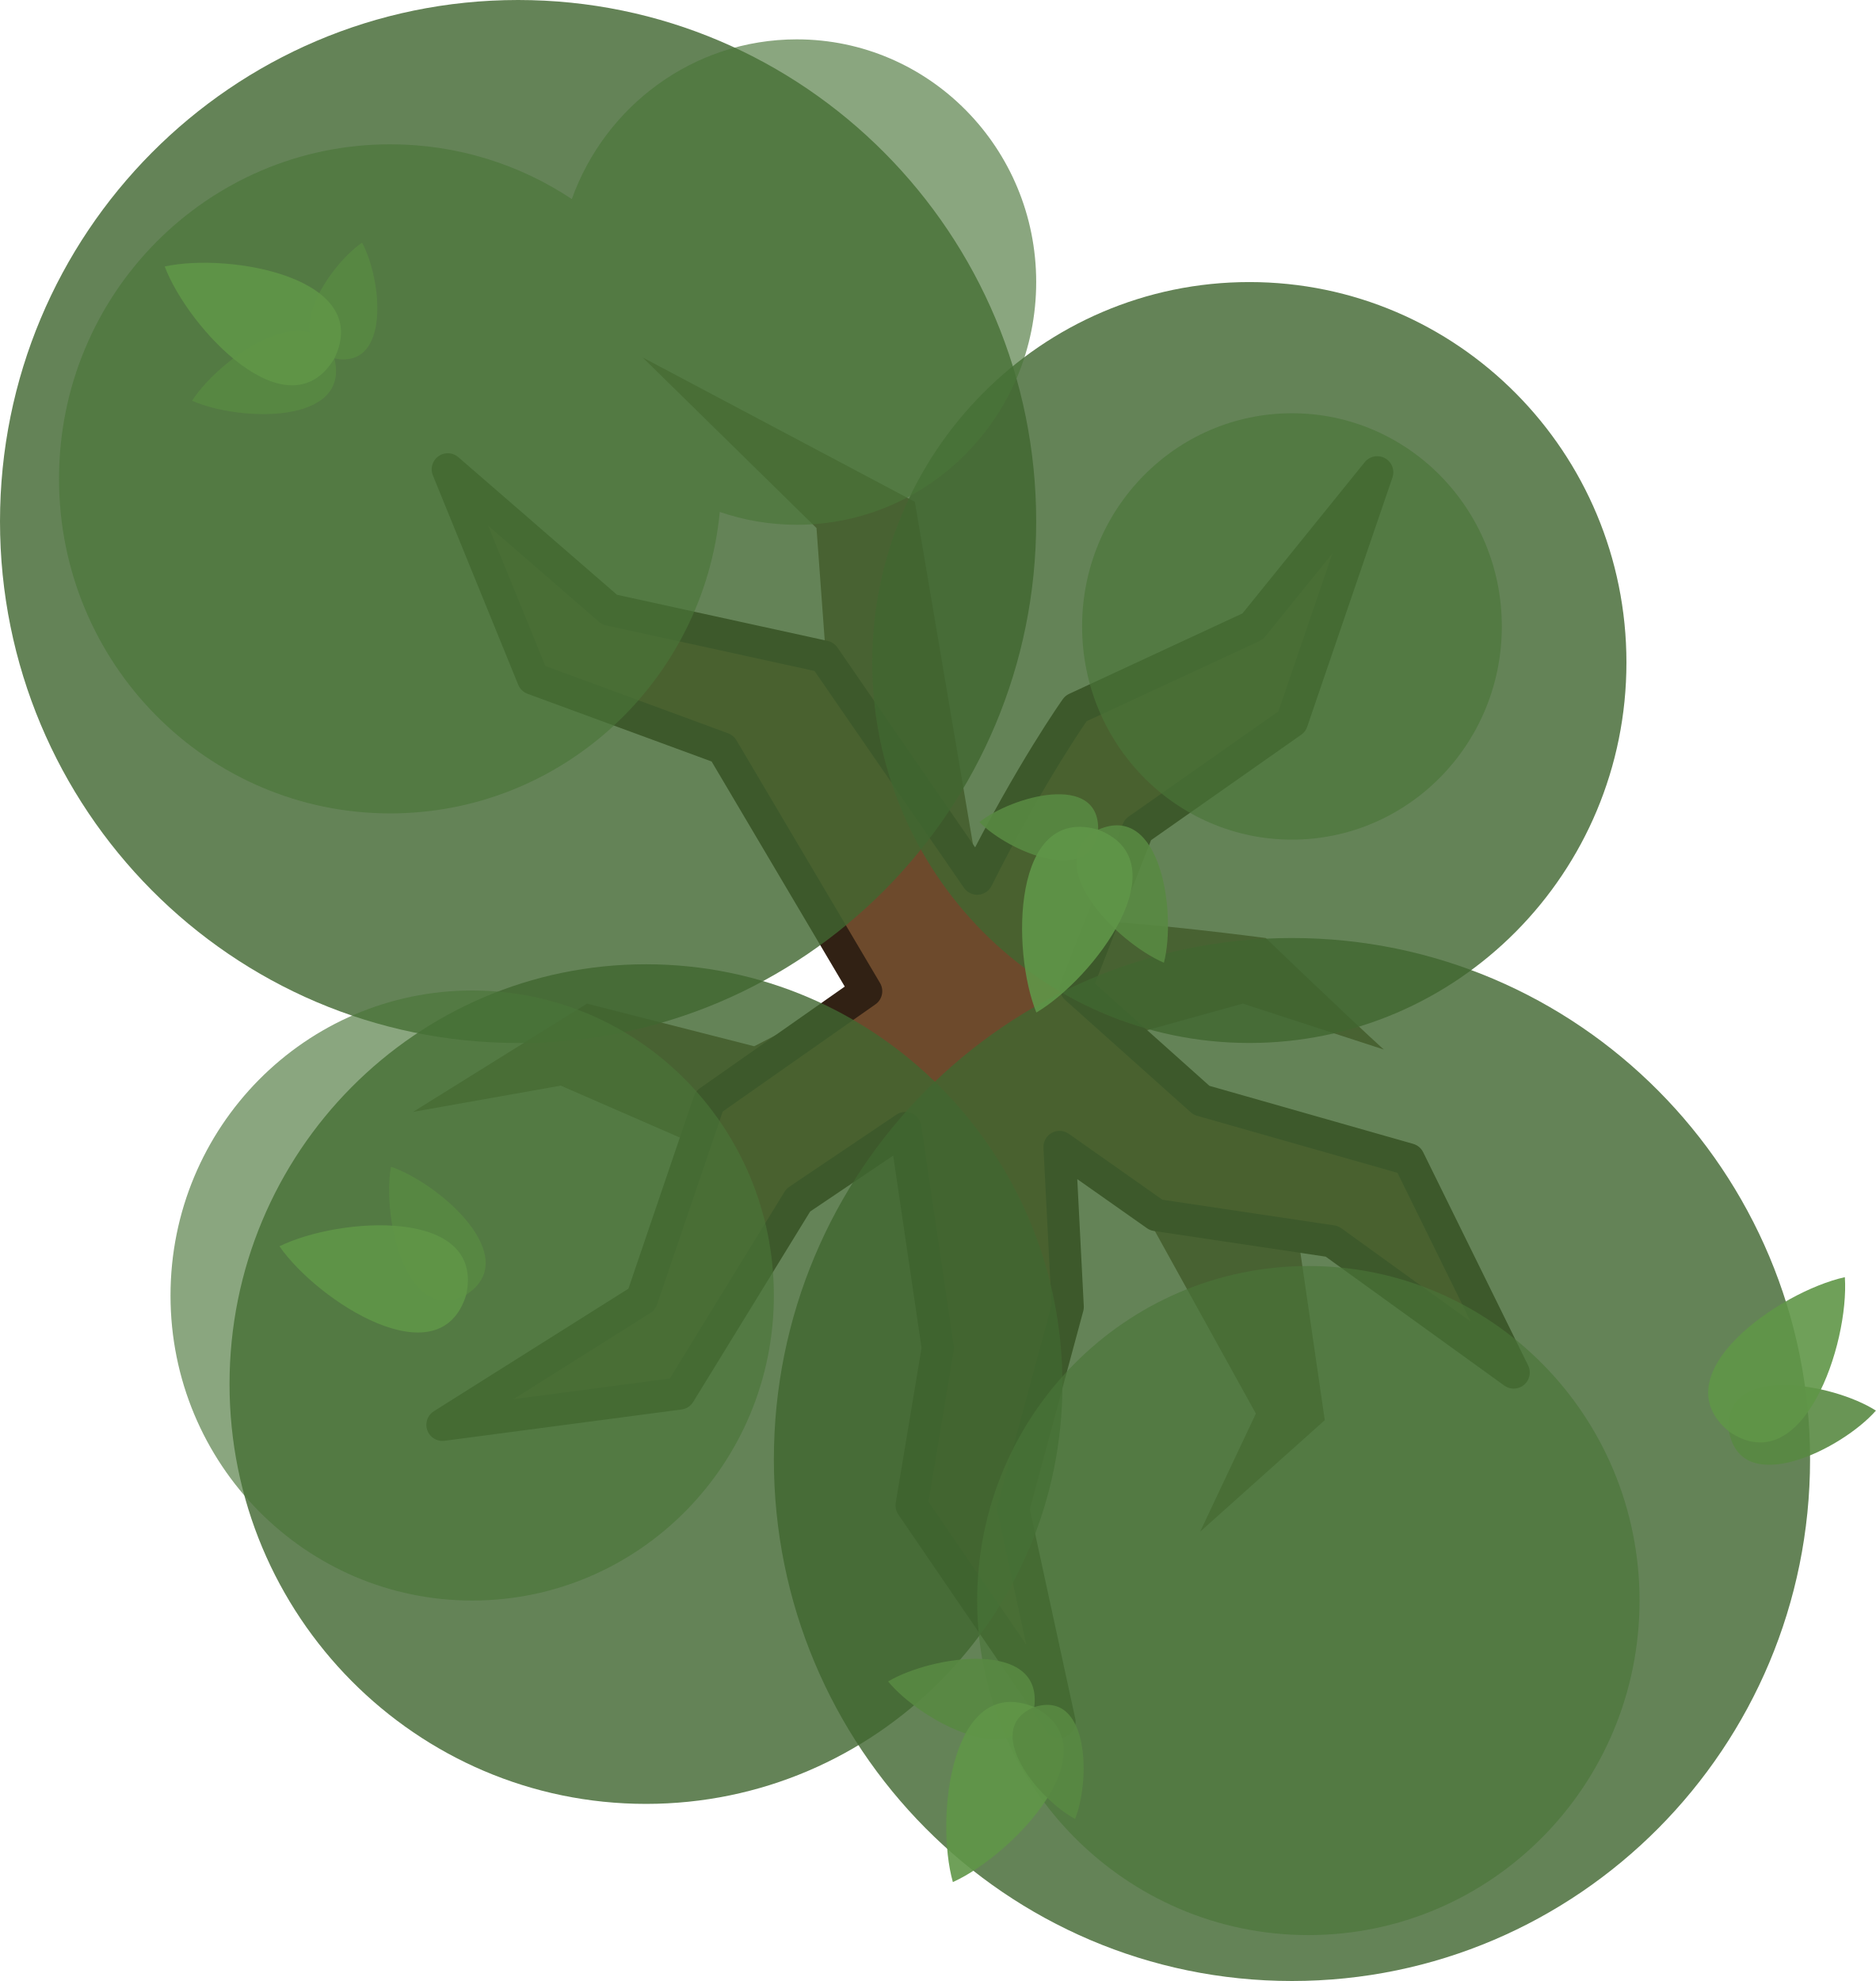
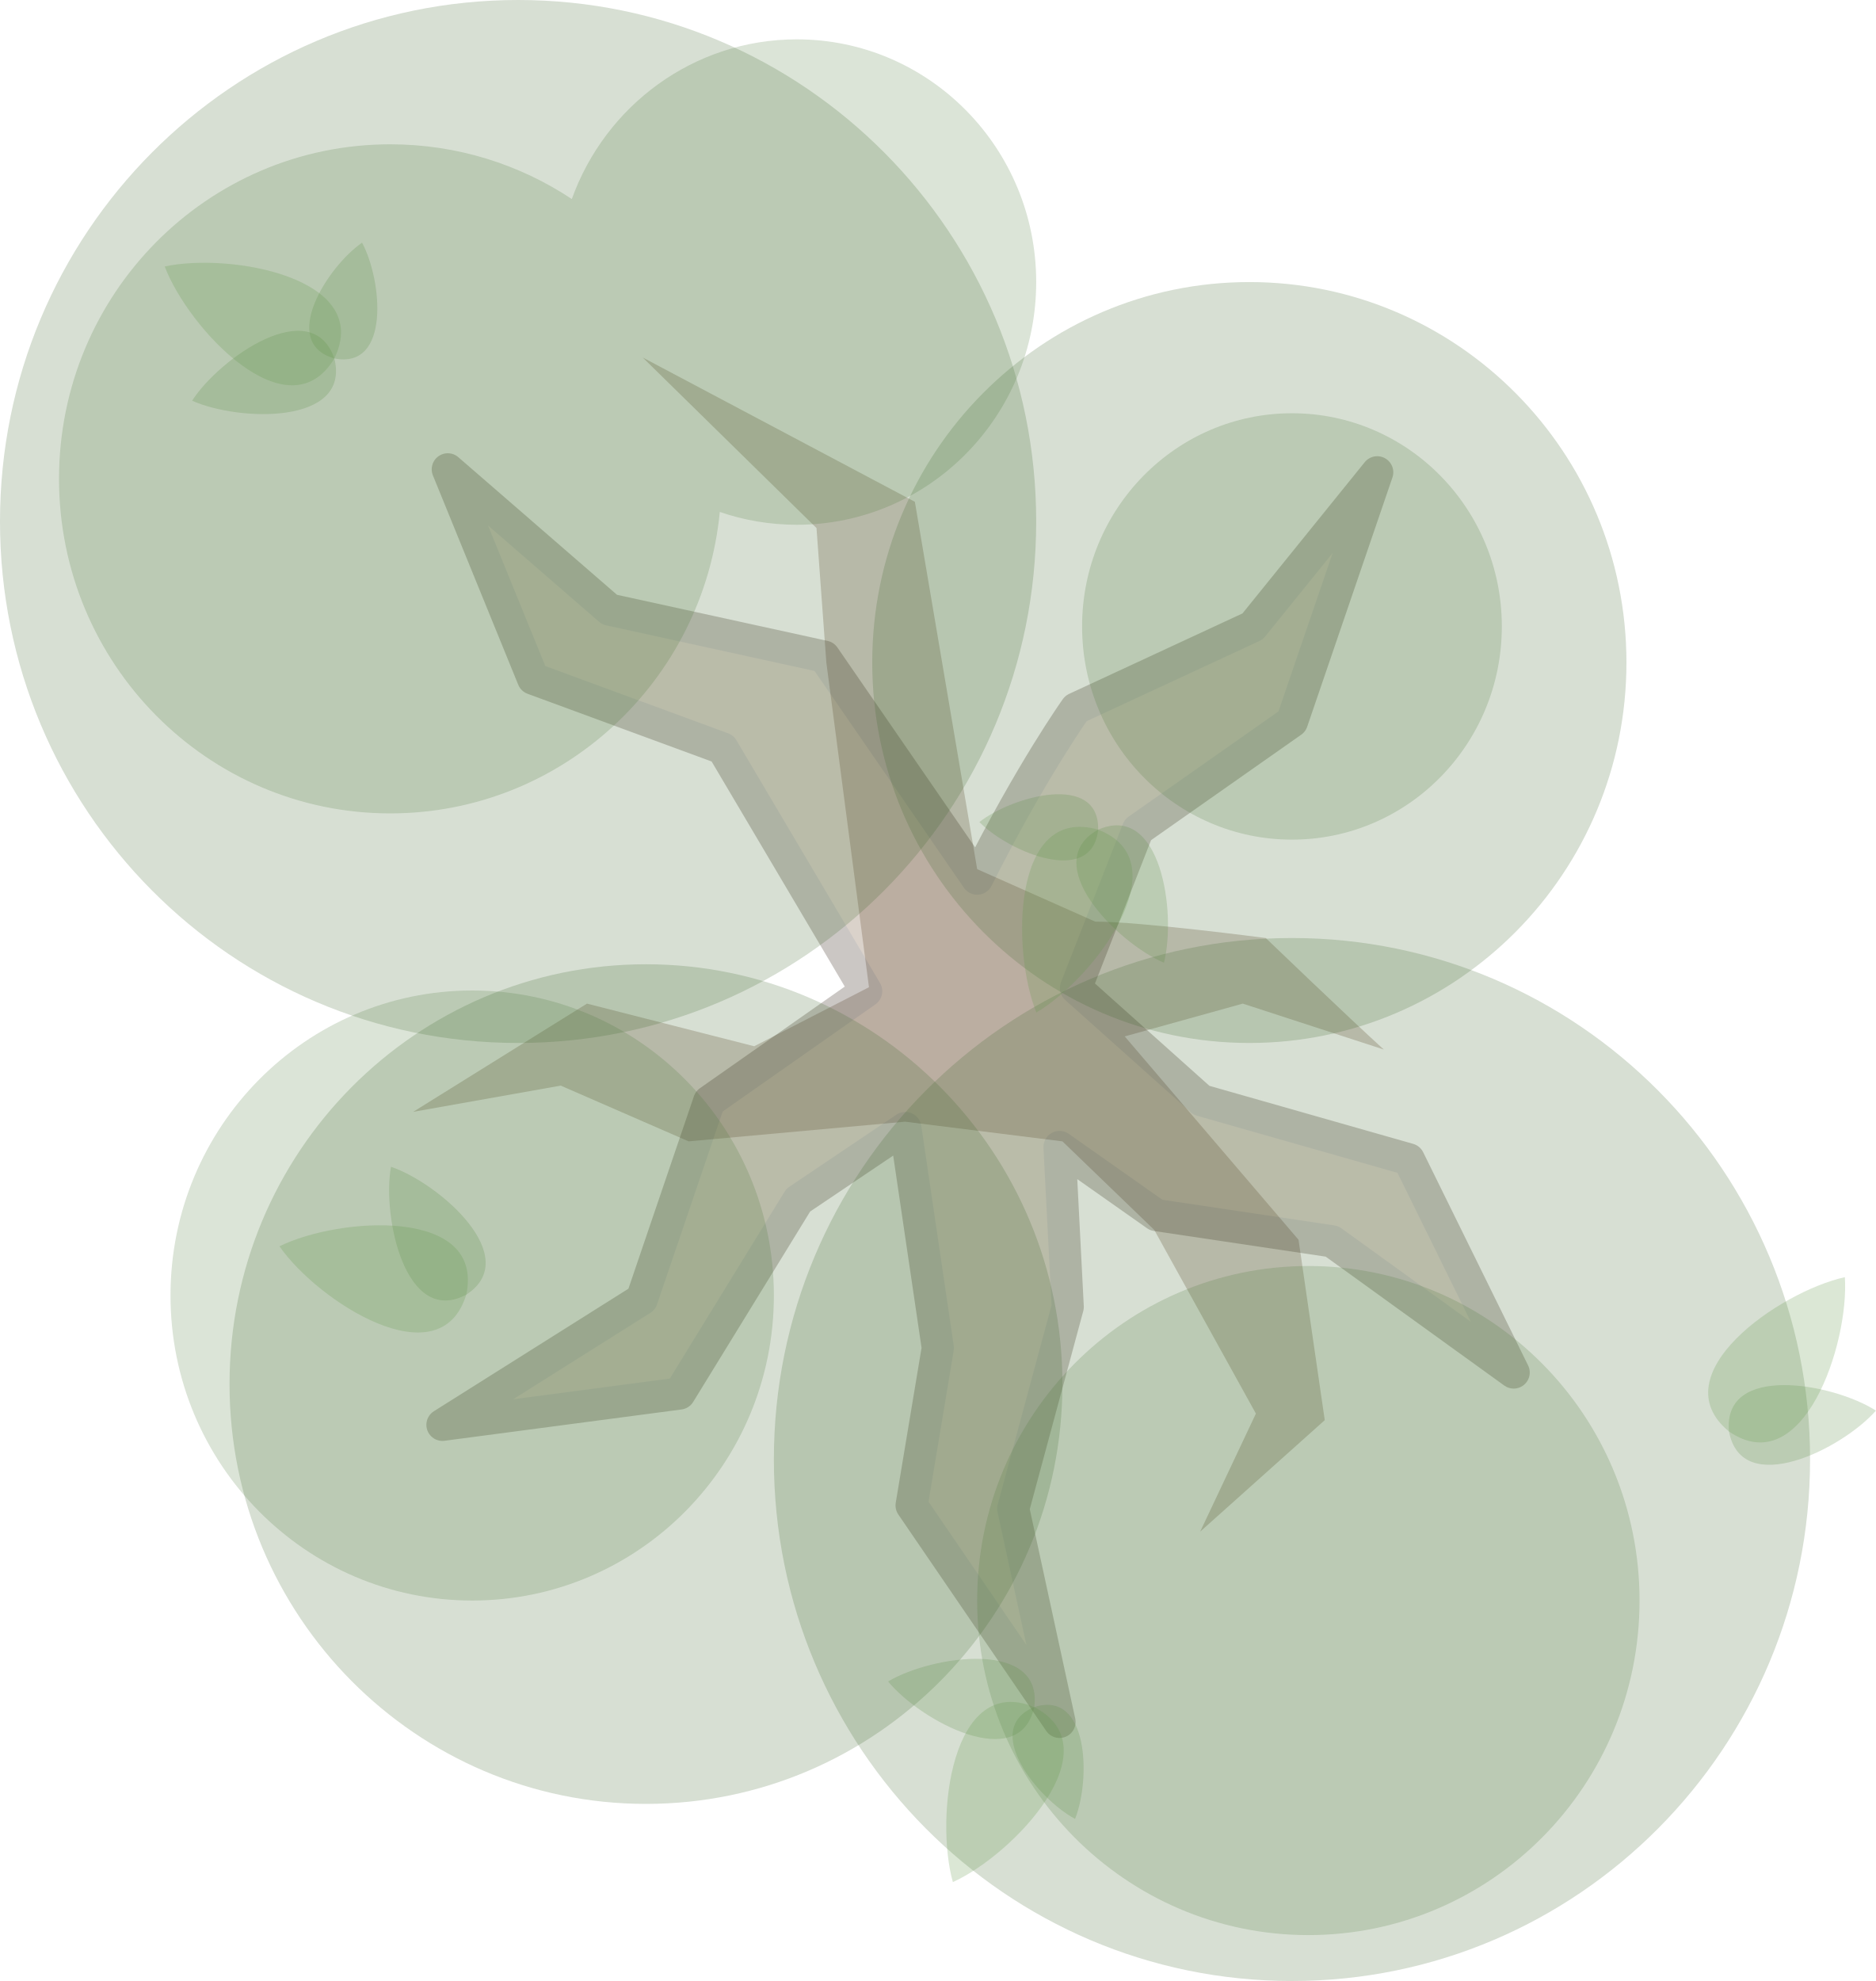
<svg xmlns="http://www.w3.org/2000/svg" width="520.942" height="550" viewBox="0 0 520.942 550" fill="none" version="1.1" id="svg48">
  <defs id="defs52" />
-   <path d="m 351.49,260.43 c 0,0 -34.603,-4.553 -47.351,-4.553 l -32.781,-14.57 -17.301,-101.987 -75.579,-40.066 48.262,47.351 2.732,37.334 11.838,90.149 -31.871,16.391 -46.44,-11.838 -48.262,30.05 40.977,-7.285 35.513,15.48 60.099,-5.464 43.709,5.464 25.497,24.586 28.228,50.993 -15.48,32.781 34.603,-30.96 -7.285,-50.083 -48.262,-56.457 32.781,-9.106 39.156,12.748 c -9.713,-8.802 -32.781,-30.96 -32.781,-30.96 z" fill="#5b3e24" id="path2" style="opacity:0.9;stroke-width:1.821" />
-   <path d="m 251.419,313.179 -29.736,20.019 -32.993,53.696 -65.823,8.693 55.364,-34.865 18.698,-54.938 43.608,-30.592 -39.891,-67.413 -52.598,-19.348 -23.699,-58.127 44.932,38.955 59.586,13.038 42.492,61.651 c 14.894,-29.7 27.424,-47.258 27.424,-47.258 l 49.065,-22.765 34.603,-42.798 -23.675,69.205 -42.798,30.05 -17.194,43.936 34.858,31.162 57.564,16.391 29.139,59.189 -50.468,-36.424 -48.786,-7.285 -26.866,-18.911 2.28,44.408 -15.129,56.027 12.848,59.189 -41.077,-60.099 7.285,-43.709 z" fill="#6d4a2c" stroke="#1b1917" stroke-width="11.012" stroke-miterlimit="16" stroke-linejoin="round" id="path4" style="stroke:#312114;stroke-width:8.93;stroke-miterlimit:16;stroke-dasharray:none;stroke-opacity:1" />
-   <path opacity="0.95" d="M 214.901,405.215 C 214.901,485.178 279.316,550 358.775,550 438.234,550 502.649,485.178 502.649,405.215 c 0,-79.963 -64.415,-144.785 -143.874,-144.785 -79.459,0 -143.874,64.822 -143.874,144.785 z" fill="#3a4f3f" id="path6" style="fill:#416631;fill-opacity:0.851;stroke-width:1.821" />
-   <path opacity="0.95" d="m -7.5e-6,144.785 c 0,79.963 64.416,144.785 143.874,144.785 79.459,0 143.874,-64.822 143.874,-144.785 C 287.748,64.822 223.333,0 143.874,0 64.416,0 -7.5e-6,64.822 -7.5e-6,144.785 Z" fill="#3a4f3f" id="path8" style="fill:#416631;fill-opacity:0.851;stroke-width:1.821" />
-   <path opacity="0.95" d="m 63.742,384.272 c 0,64.372 51.776,116.556 115.646,116.556 63.869,0 115.646,-52.184 115.646,-116.556 0,-64.372 -51.776,-116.556 -115.646,-116.556 -63.869,0 -115.646,52.184 -115.646,116.556 z" fill="#3a4f3f" id="path10" style="fill:#416631;fill-opacity:0.851;stroke-width:1.821" />
-   <path opacity="0.85" d="m 271.358,444.371 c 0,51.298 41.177,92.881 91.97,92.881 50.794,0 91.97,-41.583 91.97,-92.881 0,-51.296 -41.176,-92.881 -91.97,-92.881 -50.793,0 -91.97,41.585 -91.97,92.881 z" fill="#485e52" id="path12" style="opacity:0.8;fill:#4a7538;fill-opacity:0.804;stroke-width:1.821" />
-   <path opacity="0.95" d="m 242.219,183.94 c 0,58.338 46.885,105.629 104.719,105.629 57.834,0 104.719,-47.291 104.719,-105.629 0,-58.337 -46.884,-105.629 -104.719,-105.629 -57.834,0 -104.719,47.292 -104.719,105.629 z" fill="#3a4f3f" id="path14" style="fill:#416631;fill-opacity:0.851;stroke-width:1.821" />
-   <path opacity="0.85" d="m 47.351,359.685 c 0,46.77 37.507,84.685 83.775,84.685 46.267,0 83.775,-37.915 83.775,-84.685 C 214.901,312.915 177.393,275 131.126,275 84.858,275 47.351,312.915 47.351,359.685 Z" fill="#485e52" id="path16" style="opacity:0.8;fill:#4a7538;fill-opacity:0.804;stroke-width:1.821" />
-   <path opacity="0.85" d="m 300.497,173.924 c 0,32.689 26.092,59.189 58.278,59.189 32.186,0 58.278,-26.5 58.278,-59.189 0,-32.689 -26.092,-59.189 -58.278,-59.189 -32.186,0 -58.278,26.5 -58.278,59.189 z" fill="#485e52" id="path18" style="opacity:0.8;fill:#4a7538;fill-opacity:0.804;stroke-width:1.821" />
-   <path opacity="0.85" fill-rule="evenodd" clip-rule="evenodd" d="m 199.887,142.132 c 6.713,2.311 13.907,3.564 21.388,3.564 36.712,0 66.474,-30.169 66.474,-67.384 0,-37.215 -29.762,-67.384 -66.474,-67.384 -28.726,0 -53.195,18.471 -62.483,44.335 -14.48,-9.607 -31.809,-15.196 -50.431,-15.196 -50.793,0 -91.97,41.584 -91.97,92.881 0,51.297 41.177,92.881 91.97,92.881 47.724,0 86.96,-36.712 91.526,-83.696 z" fill="#485e52" id="path20" style="opacity:0.8;fill:#4a7538;fill-opacity:0.804;stroke-width:1.821" />
-   <path d="m 246.626,466.841 c 9.073,11.011 36.466,25.712 40.582,7.108 2.457,-18.895 -28.303,-14.386 -40.58,-7.117 l -0.007,-0.002 c 0,0.002 0.005,0.009 0.005,0.011 z" fill="#5f926a" id="path22" style="fill:#588a42;fill-opacity:0.895;stroke-width:1.821" />
-   <path d="m 264.612,522.547 0.007,-0.013 c 16.932,-7.671 44.667,-37.11 22.588,-48.586 -23,-9.49 -27.642,30.691 -22.599,48.582 l -0.006,0.011 c 0.002,-0.002 0.006,-0.004 0.007,-0.004 0,0.004 0.002,0.005 0.002,0.009 z" fill="#587e60" id="path24" style="fill:#609648;fill-opacity:0.899;stroke-width:1.821" />
-   <path d="m 298.548,504.995 -0.004,-0.007 c 4.333,-10.836 3.897,-35.881 -11.335,-31.039 -14.772,6.112 1.034,25.546 11.33,31.04 l 0.002,0.007 c -0.002,0.002 0,-0.002 0,0 0.002,0 0.004,-0.004 0.007,-0.002 z" fill="#77a37a" id="path26" style="fill:#588a42;fill-opacity:0.895;stroke-width:1.821" />
-   <path d="m 108.576,323.946 c -2.499,14.047 4.072,44.433 20.904,35.504 15.977,-10.381 -7.401,-30.875 -20.895,-35.51 l -0.006,-0.005 c 0,0.002 -0.002,0.009 -0.004,0.011 z" fill="#77a37a" id="path28" style="fill:#588a42;fill-opacity:0.895;stroke-width:1.821" />
-   <path d="m 77.596,346.019 0.013,0.004 c 10.607,15.265 44.579,37.216 51.871,13.428 5.172,-24.338 -35.185,-21.636 -51.869,-13.439 l -0.013,-0.004 c 0.002,0.002 0.005,0.006 0.005,0.006 -0.004,0.002 -0.005,0.004 -0.007,0.005 z" fill="#5f926a" id="path30" style="fill:#609648;fill-opacity:0.899;stroke-width:1.821" />
-   <path d="m 323.216,267.285 c -13.122,-5.6 -34.95,-27.735 -18.263,-36.93 17.434,-7.685 21.783,23.096 18.272,36.926 l 0.004,0.006 c -0.004,0 -0.009,-0.002 -0.013,-0.002 z" fill="#5f926a" id="path32" style="fill:#588a42;fill-opacity:0.895;stroke-width:1.821" />
-   <path d="m 271.97,228.23 h 0.007 c 9.175,-7.212 33.326,-13.857 32.976,2.124 -1.699,15.895 -24.801,6.21 -32.976,-2.116 0,-0.002 -0.006,-0.005 -0.007,-0.007 z" fill="#77a37a" id="path34" style="fill:#588a42;fill-opacity:0.895;stroke-width:1.821" />
-   <path d="m 287.783,281.123 0.006,-0.015 c -6.964,-17.234 -6.733,-57.681 17.167,-50.757 23.197,8.999 -1.162,41.288 -17.156,50.76 l -0.006,0.015 c 0,-0.002 -0.002,-0.007 -0.002,-0.007 -0.004,0.004 -0.007,0.004 -0.009,0.004 z" fill="#587e60" id="path36" style="fill:#609648;fill-opacity:0.901;stroke-width:1.821" />
-   <path d="M 53.352,111.246 C 61.099,99.264 86.62,81.511 92.846,99.518 c 4.615,18.486 -26.46,17.544 -39.493,11.736 l -0.005,0.002 c 0,-0.002 0.004,-0.008 0.004,-0.011 z" fill="#5f926a" id="path38" style="fill:#588a42;fill-opacity:0.895;stroke-width:1.821" />
-   <path d="m 100.543,67.375 -0.002,0.008 c 5.549,10.266 7.997,35.195 -7.693,32.135 -15.375,-4.373 -1.909,-25.495 7.685,-32.137 0.002,-7.29e-4 0.007,-0.004 0.009,-0.006 z" fill="#77a37a" id="path40" style="fill:#588a42;fill-opacity:0.895;stroke-width:1.821" />
-   <path d="m 45.732,73.976 0.013,0.008 C 63.911,70.047 103.731,77.145 92.85,99.52 80.043,120.853 52.359,91.364 45.741,73.994 l -0.015,-0.008 c 0.002,1.83e-4 0.007,-5.45e-4 0.007,-9.09e-4 -0.002,-0.004 -0.002,-0.007 -0.002,-0.009 z" fill="#587e60" id="path42" style="fill:#609648;fill-opacity:0.899;stroke-width:1.821" />
-   <path d="m 520.933,391.631 c -12.039,-7.656 -42.639,-13.144 -40.787,5.819 3.519,18.726 31.367,4.906 40.788,-5.81 h 0.008 c -0.002,-0.002 -0.009,-0.006 -0.01,-0.009 z" fill="#77a37a" id="path44" style="fill:#588a42;fill-opacity:0.895;stroke-width:1.821" />
-   <path d="m 512.312,354.581 -0.008,0.011 c -18.153,4.001 -51.381,27.063 -32.157,42.858 20.538,14.045 33.397,-24.304 32.166,-42.851 l 0.008,-0.011 c -0.002,0.002 -0.006,0.002 -0.008,0.002 7.2e-4,-0.004 -1.8e-4,-0.006 -9.9e-4,-0.009 z" fill="#5f926a" id="path46" style="fill:#609648;fill-opacity:0.899;stroke-width:1.821" />
+   <path d="m 351.49,260.43 c 0,0 -34.603,-4.553 -47.351,-4.553 l -32.781,-14.57 -17.301,-101.987 -75.579,-40.066 48.262,47.351 2.732,37.334 11.838,90.149 -31.871,16.391 -46.44,-11.838 -48.262,30.05 40.977,-7.285 35.513,15.48 60.099,-5.464 43.709,5.464 25.497,24.586 28.228,50.993 -15.48,32.781 34.603,-30.96 -7.285,-50.083 -48.262,-56.457 32.781,-9.106 39.156,12.748 c -9.713,-8.802 -32.781,-30.96 -32.781,-30.96 z" fill="#5b3e24" id="path2" style="opacity:0.25;stroke-width:1.821" />
+   <path d="m 251.419,313.179 -29.736,20.019 -32.993,53.696 -65.823,8.693 55.364,-34.865 18.698,-54.938 43.608,-30.592 -39.891,-67.413 -52.598,-19.348 -23.699,-58.127 44.932,38.955 59.586,13.038 42.492,61.651 c 14.894,-29.7 27.424,-47.258 27.424,-47.258 l 49.065,-22.765 34.603,-42.798 -23.675,69.205 -42.798,30.05 -17.194,43.936 34.858,31.162 57.564,16.391 29.139,59.189 -50.468,-36.424 -48.786,-7.285 -26.866,-18.911 2.28,44.408 -15.129,56.027 12.848,59.189 -41.077,-60.099 7.285,-43.709 z" fill="#6d4a2c" stroke="#1b1917" stroke-width="11.012" stroke-miterlimit="16" stroke-linejoin="round" id="path4" style="stroke:#312114;stroke-width:8.93;stroke-miterlimit:16;stroke-dasharray:none;stroke-opacity:1;opacity:0.25" />
+   <path opacity="0.95" d="M 214.901,405.215 C 214.901,485.178 279.316,550 358.775,550 438.234,550 502.649,485.178 502.649,405.215 c 0,-79.963 -64.415,-144.785 -143.874,-144.785 -79.459,0 -143.874,64.822 -143.874,144.785 z" fill="#3a4f3f" id="path6" style="fill:#416631;fill-opacity:0.851;stroke-width:1.821;opacity:0.25" />
+   <path opacity="0.95" d="m -7.5e-6,144.785 c 0,79.963 64.416,144.785 143.874,144.785 79.459,0 143.874,-64.822 143.874,-144.785 C 287.748,64.822 223.333,0 143.874,0 64.416,0 -7.5e-6,64.822 -7.5e-6,144.785 Z" fill="#3a4f3f" id="path8" style="fill:#416631;fill-opacity:0.851;stroke-width:1.821;opacity:0.25" />
+   <path opacity="0.95" d="m 63.742,384.272 c 0,64.372 51.776,116.556 115.646,116.556 63.869,0 115.646,-52.184 115.646,-116.556 0,-64.372 -51.776,-116.556 -115.646,-116.556 -63.869,0 -115.646,52.184 -115.646,116.556 z" fill="#3a4f3f" id="path10" style="fill:#416631;fill-opacity:0.851;stroke-width:1.821;opacity:0.25" />
+   <path opacity="0.85" d="m 271.358,444.371 c 0,51.298 41.177,92.881 91.97,92.881 50.794,0 91.97,-41.583 91.97,-92.881 0,-51.296 -41.176,-92.881 -91.97,-92.881 -50.793,0 -91.97,41.585 -91.97,92.881 z" fill="#485e52" id="path12" style="opacity:0.25;fill:#4a7538;fill-opacity:0.804;stroke-width:1.821" />
+   <path opacity="0.95" d="m 242.219,183.94 c 0,58.338 46.885,105.629 104.719,105.629 57.834,0 104.719,-47.291 104.719,-105.629 0,-58.337 -46.884,-105.629 -104.719,-105.629 -57.834,0 -104.719,47.292 -104.719,105.629 z" fill="#3a4f3f" id="path14" style="fill:#416631;fill-opacity:0.851;stroke-width:1.821;opacity:0.25" />
+   <path opacity="0.85" d="m 47.351,359.685 c 0,46.77 37.507,84.685 83.775,84.685 46.267,0 83.775,-37.915 83.775,-84.685 C 214.901,312.915 177.393,275 131.126,275 84.858,275 47.351,312.915 47.351,359.685 Z" fill="#485e52" id="path16" style="opacity:0.25;fill:#4a7538;fill-opacity:0.804;stroke-width:1.821" />
+   <path opacity="0.85" d="m 300.497,173.924 c 0,32.689 26.092,59.189 58.278,59.189 32.186,0 58.278,-26.5 58.278,-59.189 0,-32.689 -26.092,-59.189 -58.278,-59.189 -32.186,0 -58.278,26.5 -58.278,59.189 z" fill="#485e52" id="path18" style="opacity:0.25;fill:#4a7538;fill-opacity:0.804;stroke-width:1.821" />
+   <path opacity="0.85" fill-rule="evenodd" clip-rule="evenodd" d="m 199.887,142.132 c 6.713,2.311 13.907,3.564 21.388,3.564 36.712,0 66.474,-30.169 66.474,-67.384 0,-37.215 -29.762,-67.384 -66.474,-67.384 -28.726,0 -53.195,18.471 -62.483,44.335 -14.48,-9.607 -31.809,-15.196 -50.431,-15.196 -50.793,0 -91.97,41.584 -91.97,92.881 0,51.297 41.177,92.881 91.97,92.881 47.724,0 86.96,-36.712 91.526,-83.696 z" fill="#485e52" id="path20" style="opacity:0.25;fill:#4a7538;fill-opacity:0.804;stroke-width:1.821" />
+   <path d="m 246.626,466.841 c 9.073,11.011 36.466,25.712 40.582,7.108 2.457,-18.895 -28.303,-14.386 -40.58,-7.117 l -0.007,-0.002 c 0,0.002 0.005,0.009 0.005,0.011 z" fill="#5f926a" id="path22" style="fill:#588a42;fill-opacity:0.895;stroke-width:1.821;opacity:0.25" />
+   <path d="m 264.612,522.547 0.007,-0.013 c 16.932,-7.671 44.667,-37.11 22.588,-48.586 -23,-9.49 -27.642,30.691 -22.599,48.582 l -0.006,0.011 c 0.002,-0.002 0.006,-0.004 0.007,-0.004 0,0.004 0.002,0.005 0.002,0.009 z" fill="#587e60" id="path24" style="fill:#609648;fill-opacity:0.899;stroke-width:1.821;opacity:0.25" />
+   <path d="m 298.548,504.995 -0.004,-0.007 c 4.333,-10.836 3.897,-35.881 -11.335,-31.039 -14.772,6.112 1.034,25.546 11.33,31.04 l 0.002,0.007 c -0.002,0.002 0,-0.002 0,0 0.002,0 0.004,-0.004 0.007,-0.002 z" fill="#77a37a" id="path26" style="fill:#588a42;fill-opacity:0.895;stroke-width:1.821;opacity:0.25" />
+   <path d="m 108.576,323.946 c -2.499,14.047 4.072,44.433 20.904,35.504 15.977,-10.381 -7.401,-30.875 -20.895,-35.51 l -0.006,-0.005 c 0,0.002 -0.002,0.009 -0.004,0.011 z" fill="#77a37a" id="path28" style="fill:#588a42;fill-opacity:0.895;stroke-width:1.821;opacity:0.25" />
+   <path d="m 77.596,346.019 0.013,0.004 c 10.607,15.265 44.579,37.216 51.871,13.428 5.172,-24.338 -35.185,-21.636 -51.869,-13.439 l -0.013,-0.004 c 0.002,0.002 0.005,0.006 0.005,0.006 -0.004,0.002 -0.005,0.004 -0.007,0.005 z" fill="#5f926a" id="path30" style="fill:#609648;fill-opacity:0.899;stroke-width:1.821;opacity:0.25" />
+   <path d="m 323.216,267.285 c -13.122,-5.6 -34.95,-27.735 -18.263,-36.93 17.434,-7.685 21.783,23.096 18.272,36.926 l 0.004,0.006 c -0.004,0 -0.009,-0.002 -0.013,-0.002 z" fill="#5f926a" id="path32" style="fill:#588a42;fill-opacity:0.895;stroke-width:1.821;opacity:0.25" />
+   <path d="m 271.97,228.23 h 0.007 c 9.175,-7.212 33.326,-13.857 32.976,2.124 -1.699,15.895 -24.801,6.21 -32.976,-2.116 0,-0.002 -0.006,-0.005 -0.007,-0.007 z" fill="#77a37a" id="path34" style="fill:#588a42;fill-opacity:0.895;stroke-width:1.821;opacity:0.25" />
+   <path d="m 287.783,281.123 0.006,-0.015 c -6.964,-17.234 -6.733,-57.681 17.167,-50.757 23.197,8.999 -1.162,41.288 -17.156,50.76 l -0.006,0.015 c 0,-0.002 -0.002,-0.007 -0.002,-0.007 -0.004,0.004 -0.007,0.004 -0.009,0.004 z" fill="#587e60" id="path36" style="fill:#609648;fill-opacity:0.901;stroke-width:1.821;opacity:0.25" />
+   <path d="M 53.352,111.246 C 61.099,99.264 86.62,81.511 92.846,99.518 c 4.615,18.486 -26.46,17.544 -39.493,11.736 l -0.005,0.002 c 0,-0.002 0.004,-0.008 0.004,-0.011 z" fill="#5f926a" id="path38" style="fill:#588a42;fill-opacity:0.895;stroke-width:1.821;opacity:0.25" />
+   <path d="m 100.543,67.375 -0.002,0.008 c 5.549,10.266 7.997,35.195 -7.693,32.135 -15.375,-4.373 -1.909,-25.495 7.685,-32.137 0.002,-7.29e-4 0.007,-0.004 0.009,-0.006 z" fill="#77a37a" id="path40" style="fill:#588a42;fill-opacity:0.895;stroke-width:1.821;opacity:0.25" />
+   <path d="m 45.732,73.976 0.013,0.008 C 63.911,70.047 103.731,77.145 92.85,99.52 80.043,120.853 52.359,91.364 45.741,73.994 l -0.015,-0.008 c 0.002,1.83e-4 0.007,-5.45e-4 0.007,-9.09e-4 -0.002,-0.004 -0.002,-0.007 -0.002,-0.009 z" fill="#587e60" id="path42" style="fill:#609648;fill-opacity:0.899;stroke-width:1.821;opacity:0.25" />
+   <path d="m 520.933,391.631 c -12.039,-7.656 -42.639,-13.144 -40.787,5.819 3.519,18.726 31.367,4.906 40.788,-5.81 h 0.008 c -0.002,-0.002 -0.009,-0.006 -0.01,-0.009 z" fill="#77a37a" id="path44" style="fill:#588a42;fill-opacity:0.895;stroke-width:1.821;opacity:0.25" />
+   <path d="m 512.312,354.581 -0.008,0.011 c -18.153,4.001 -51.381,27.063 -32.157,42.858 20.538,14.045 33.397,-24.304 32.166,-42.851 l 0.008,-0.011 c -0.002,0.002 -0.006,0.002 -0.008,0.002 7.2e-4,-0.004 -1.8e-4,-0.006 -9.9e-4,-0.009 z" fill="#5f926a" id="path46" style="fill:#609648;fill-opacity:0.899;stroke-width:1.821;opacity:0.25" />
</svg>
